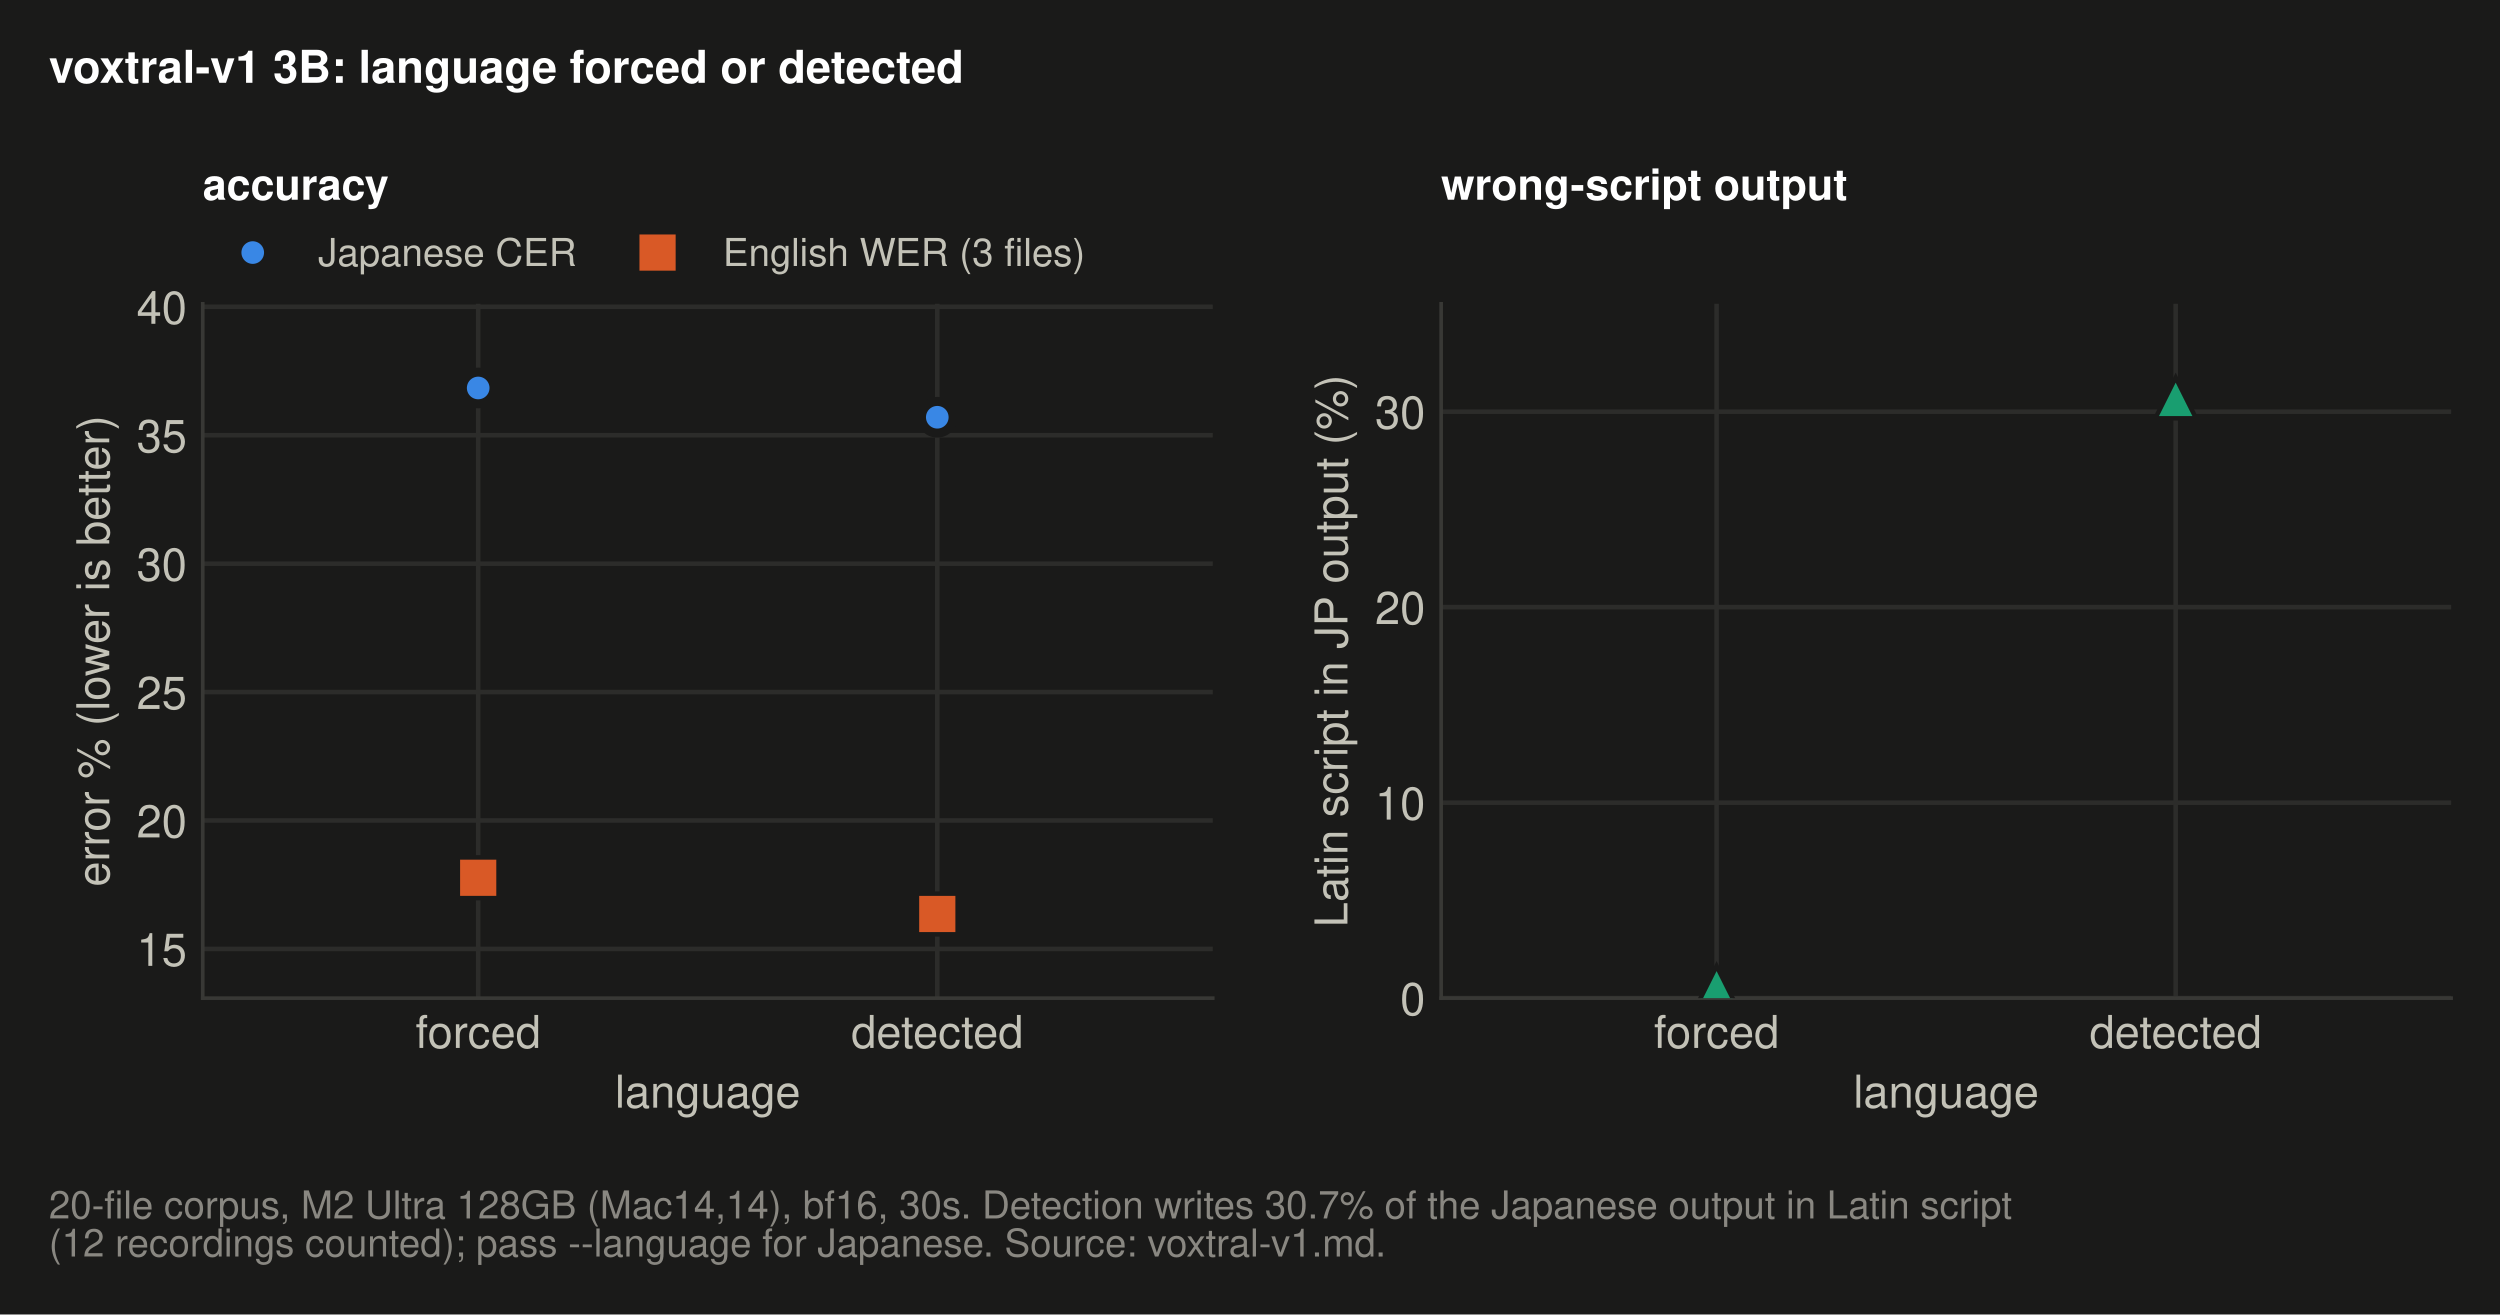
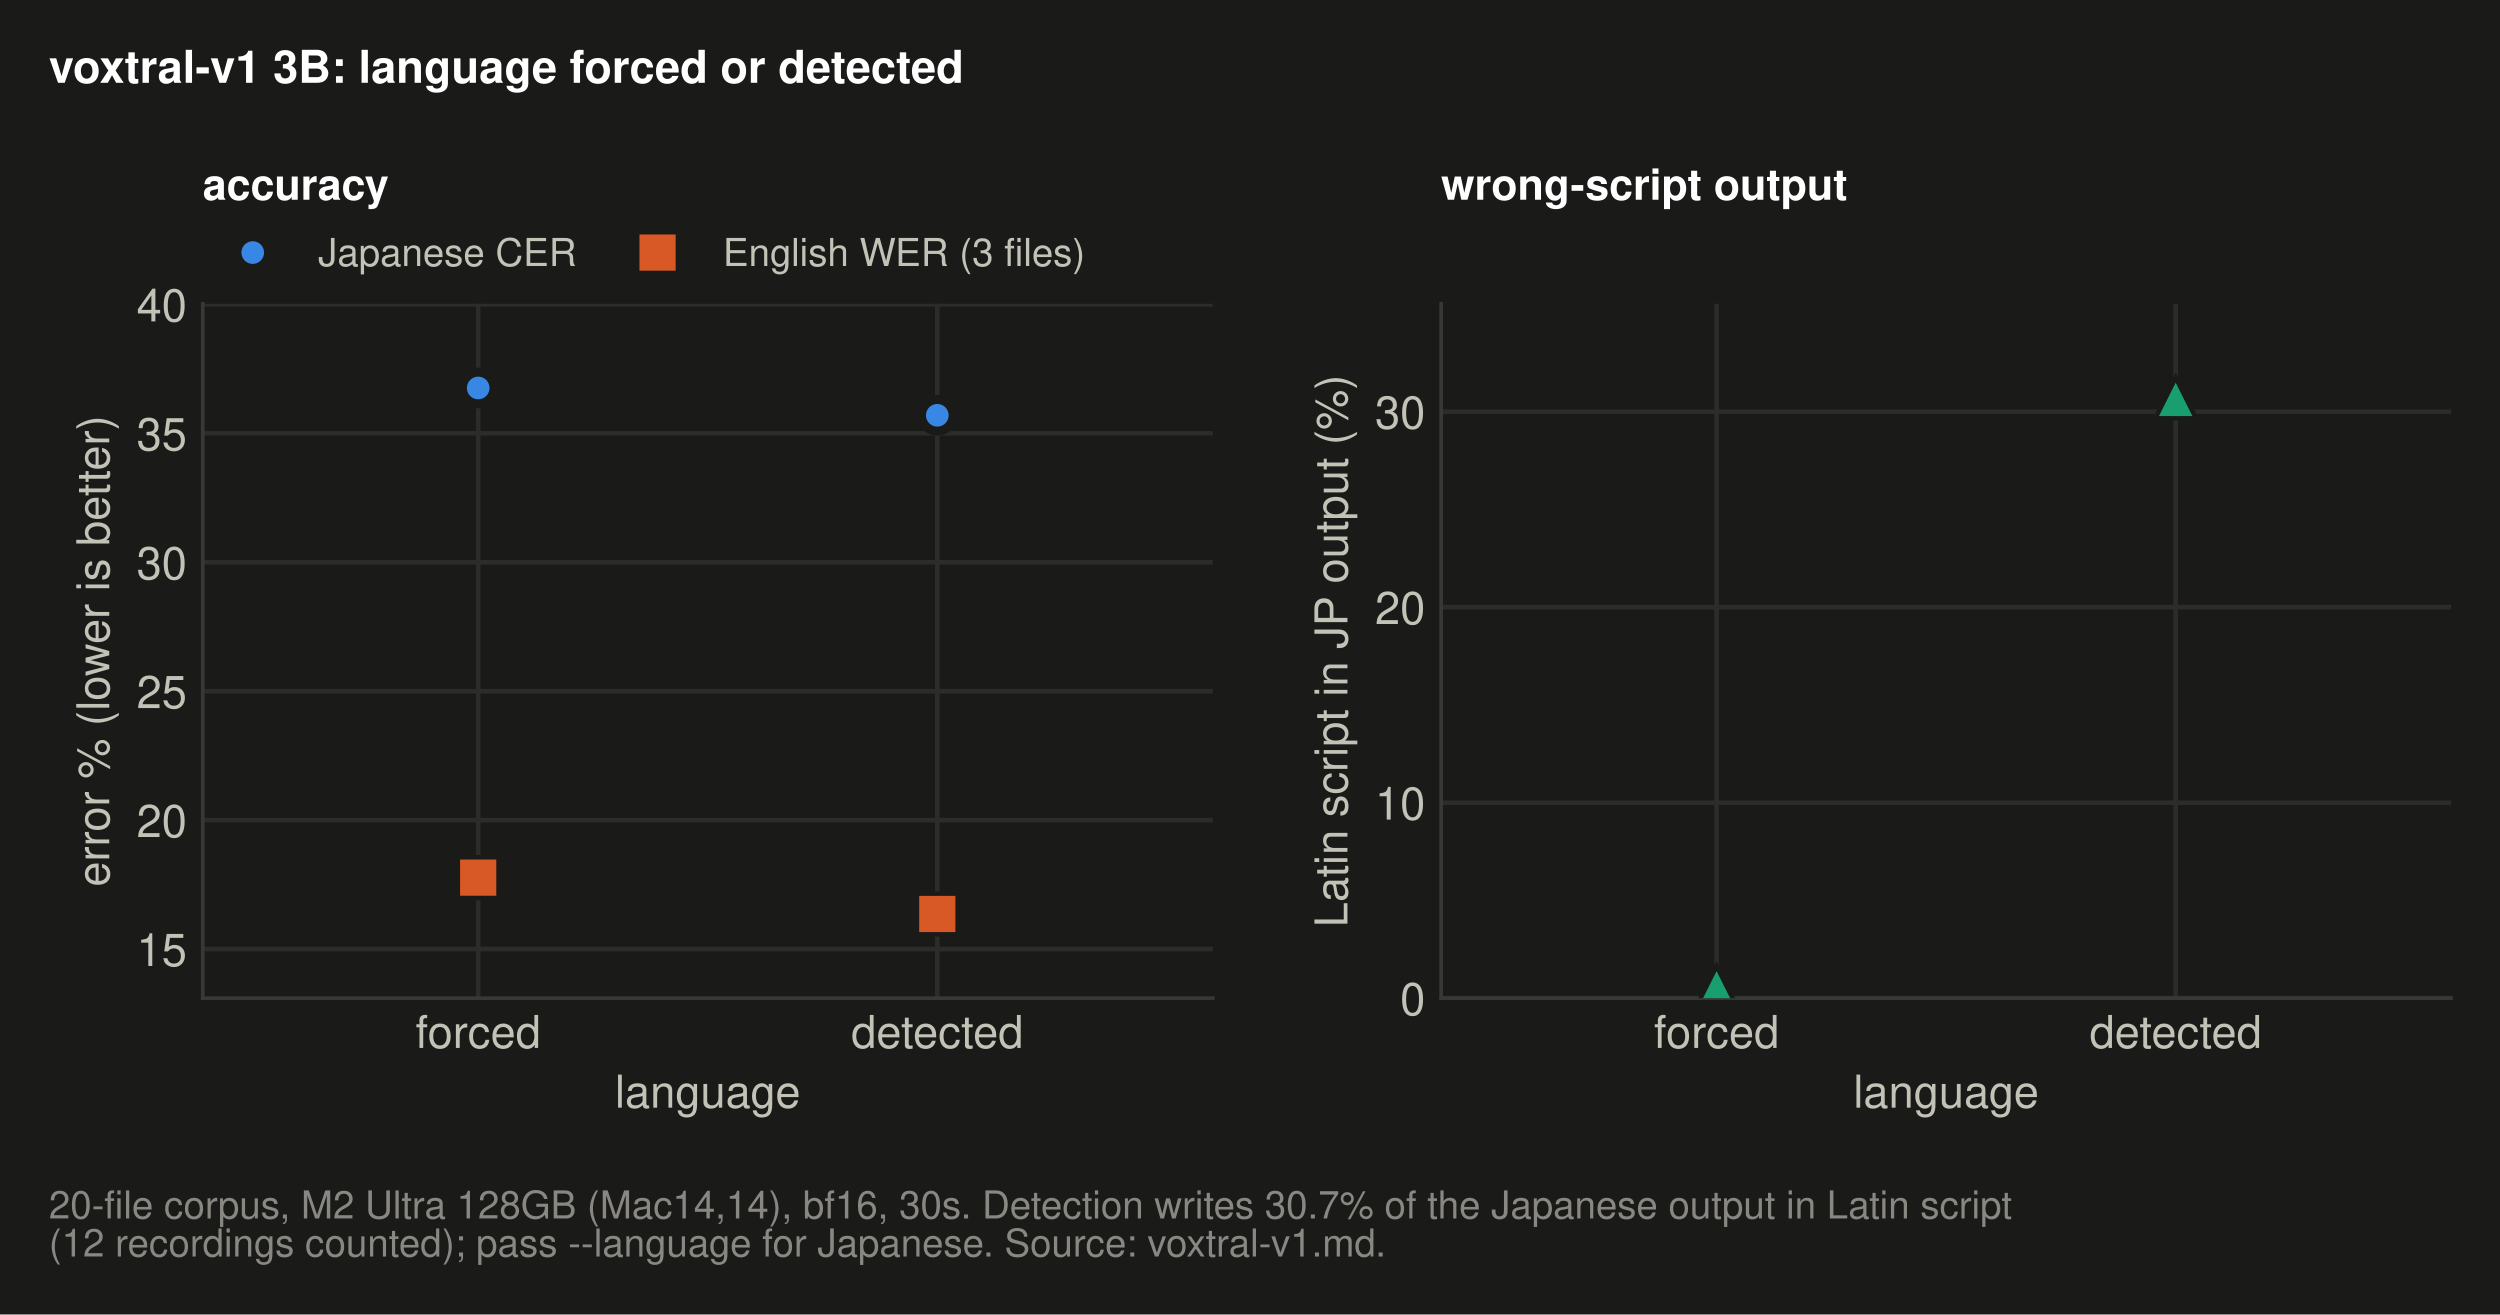
<svg xmlns="http://www.w3.org/2000/svg" xmlns:xlink="http://www.w3.org/1999/xlink" width="552.528pt" height="290.509pt" viewBox="0 0 552.528 290.509" version="1.1">
  <defs>
    <style type="text/css">*{stroke-linejoin: round; stroke-linecap: butt}</style>
  </defs>
  <g id="figure_1">
    <g id="patch_1">
      <path d="M 0 290.509  L 552.528 290.509  L 552.528 0  L 0 0  z " style="fill: #1a1a19" />
    </g>
    <g id="axes_1">
      <g id="patch_2">
        <path d="M 44.808 220.601  L 268.03 220.601  L 268.03 67.145  L 44.808 67.145  z " style="fill: #1a1a19" />
      </g>
      <g id="matplotlib.axis_1">
        <g id="xtick_1">
          <g id="line2d_1">
            <path d="M 105.687 220.601  L 105.687 67.145  " clip-path="url(#pa88bc098c3)" style="fill: none; stroke: #2c2c2a; stroke-linecap: round" />
          </g>
          <g id="line2d_2" />
          <g id="text_1">
            <text style="font-size: 10px; font-family: 'Helvetica', 'Arial', 'DejaVu Sans'; text-anchor: middle; fill: #c3c2b7" x="105.687" y="231.601" transform="rotate(-0 105.6867 231.6008)">forced</text>
          </g>
        </g>
        <g id="xtick_2">
          <g id="line2d_3">
            <path d="M 207.151 220.601  L 207.151 67.145  " clip-path="url(#pa88bc098c3)" style="fill: none; stroke: #2c2c2a; stroke-linecap: round" />
          </g>
          <g id="line2d_4" />
          <g id="text_2">
            <text style="font-size: 10px; font-family: 'Helvetica', 'Arial', 'DejaVu Sans'; text-anchor: middle; fill: #c3c2b7" x="207.151" y="231.601" transform="rotate(-0 207.1511 231.6008)">detected</text>
          </g>
        </g>
        <g id="text_3">
          <text style="font-size: 10px; font-family: 'Helvetica', 'Arial', 'DejaVu Sans'; text-anchor: middle; fill: #c3c2b7" x="156.419" y="244.8" transform="rotate(-0 156.4189 244.8)">language</text>
        </g>
      </g>
      <g id="matplotlib.axis_2">
        <g id="ytick_1">
          <g id="line2d_5">
-             <path d="M 44.808 209.72  L 268.03 209.72  " clip-path="url(#pa88bc098c3)" style="fill: none; stroke: #2c2c2a; stroke-linecap: round" />
+             <path d="M 44.808 209.75  L 268.03 209.75  " clip-path="url(#pa88bc098c3)" style="fill: none; stroke: #2c2c2a; stroke-linecap: round" />
          </g>
          <g id="line2d_6" />
          <g id="text_4">
-             <text style="font-size: 10px; font-family: 'Helvetica', 'Arial', 'DejaVu Sans'; text-anchor: end; fill: #c3c2b7" x="41.308" y="213.47" transform="rotate(-0 41.308 213.4701)">15</text>
+             <text style="font-size: 10px; font-family: 'Helvetica', 'Arial', 'DejaVu Sans'; text-anchor: end; fill: #c3c2b7" x="41.308" y="213.5" transform="rotate(-0 41.308 213.5004)">15</text>
          </g>
        </g>
        <g id="ytick_2">
          <g id="line2d_7">
-             <path d="M 44.808 181.338  L 268.03 181.338  " clip-path="url(#pa88bc098c3)" style="fill: none; stroke: #2c2c2a; stroke-linecap: round" />
+             <path d="M 44.808 181.257  L 268.03 181.257  " clip-path="url(#pa88bc098c3)" style="fill: none; stroke: #2c2c2a; stroke-linecap: round" />
          </g>
          <g id="line2d_8" />
          <g id="text_5">
-             <text style="font-size: 10px; font-family: 'Helvetica', 'Arial', 'DejaVu Sans'; text-anchor: end; fill: #c3c2b7" x="41.308" y="185.088" transform="rotate(-0 41.308 185.0877)">20</text>
+             <text style="font-size: 10px; font-family: 'Helvetica', 'Arial', 'DejaVu Sans'; text-anchor: end; fill: #c3c2b7" x="41.308" y="185.007" transform="rotate(-0 41.308 185.0067)">20</text>
          </g>
        </g>
        <g id="ytick_3">
          <g id="line2d_9">
-             <path d="M 44.808 152.955  L 268.03 152.955  " clip-path="url(#pa88bc098c3)" style="fill: none; stroke: #2c2c2a; stroke-linecap: round" />
+             <path d="M 44.808 152.763  L 268.03 152.763  " clip-path="url(#pa88bc098c3)" style="fill: none; stroke: #2c2c2a; stroke-linecap: round" />
          </g>
          <g id="line2d_10" />
          <g id="text_6">
-             <text style="font-size: 10px; font-family: 'Helvetica', 'Arial', 'DejaVu Sans'; text-anchor: end; fill: #c3c2b7" x="41.308" y="156.705" transform="rotate(-0 41.308 156.7053)">25</text>
+             <text style="font-size: 10px; font-family: 'Helvetica', 'Arial', 'DejaVu Sans'; text-anchor: end; fill: #c3c2b7" x="41.308" y="156.513" transform="rotate(-0 41.308 156.5129)">25</text>
          </g>
        </g>
        <g id="ytick_4">
          <g id="line2d_11">
-             <path d="M 44.808 124.573  L 268.03 124.573  " clip-path="url(#pa88bc098c3)" style="fill: none; stroke: #2c2c2a; stroke-linecap: round" />
+             <path d="M 44.808 124.269  L 268.03 124.269  " clip-path="url(#pa88bc098c3)" style="fill: none; stroke: #2c2c2a; stroke-linecap: round" />
          </g>
          <g id="line2d_12" />
          <g id="text_7">
-             <text style="font-size: 10px; font-family: 'Helvetica', 'Arial', 'DejaVu Sans'; text-anchor: end; fill: #c3c2b7" x="41.308" y="128.323" transform="rotate(-0 41.308 128.3228)">30</text>
+             <text style="font-size: 10px; font-family: 'Helvetica', 'Arial', 'DejaVu Sans'; text-anchor: end; fill: #c3c2b7" x="41.308" y="128.019" transform="rotate(-0 41.308 128.0192)">30</text>
          </g>
        </g>
        <g id="ytick_5">
          <g id="line2d_13">
-             <path d="M 44.808 96.19  L 268.03 96.19  " clip-path="url(#pa88bc098c3)" style="fill: none; stroke: #2c2c2a; stroke-linecap: round" />
+             <path d="M 44.808 95.775  L 268.03 95.775  " clip-path="url(#pa88bc098c3)" style="fill: none; stroke: #2c2c2a; stroke-linecap: round" />
          </g>
          <g id="line2d_14" />
          <g id="text_8">
-             <text style="font-size: 10px; font-family: 'Helvetica', 'Arial', 'DejaVu Sans'; text-anchor: end; fill: #c3c2b7" x="41.308" y="99.94" transform="rotate(-0 41.308 99.94043)">35</text>
+             <text style="font-size: 10px; font-family: 'Helvetica', 'Arial', 'DejaVu Sans'; text-anchor: end; fill: #c3c2b7" x="41.308" y="99.525" transform="rotate(-0 41.308 99.52549)">35</text>
          </g>
        </g>
        <g id="ytick_6">
          <g id="line2d_15">
-             <path d="M 44.808 67.808  L 268.03 67.808  " clip-path="url(#pa88bc098c3)" style="fill: none; stroke: #2c2c2a; stroke-linecap: round" />
+             <path d="M 44.808 67.282  L 268.03 67.282  " clip-path="url(#pa88bc098c3)" style="fill: none; stroke: #2c2c2a; stroke-linecap: round" />
          </g>
          <g id="line2d_16" />
          <g id="text_9">
-             <text style="font-size: 10px; font-family: 'Helvetica', 'Arial', 'DejaVu Sans'; text-anchor: end; fill: #c3c2b7" x="41.308" y="71.558" transform="rotate(-0 41.308 71.55801)">40</text>
+             <text style="font-size: 10px; font-family: 'Helvetica', 'Arial', 'DejaVu Sans'; text-anchor: end; fill: #c3c2b7" x="41.308" y="71.032" transform="rotate(-0 41.308 71.03177)">40</text>
          </g>
        </g>
        <g id="text_10">
          <text style="font-size: 10px; font-family: 'Helvetica', 'Arial', 'DejaVu Sans'; text-anchor: middle; fill: #c3c2b7" x="24.145" y="143.873" transform="rotate(-90 24.1455 143.8729)">error % (lower is better)</text>
        </g>
      </g>
      <g id="patch_3">
        <path d="M 44.808 220.601  L 44.808 67.145  " style="fill: none; stroke: #383835; stroke-width: 0.8; stroke-linejoin: miter; stroke-linecap: square" />
      </g>
      <g id="patch_4">
        <path d="M 44.808 220.601  L 268.03 220.601  " style="fill: none; stroke: #383835; stroke-width: 0.8; stroke-linejoin: miter; stroke-linecap: square" />
      </g>
      <g id="line2d_17">
        <defs>
          <path id="m3d7b4c0e3e" d="M 0 3.5  C 0.928 3.5 1.819 3.131 2.475 2.475  C 3.131 1.819 3.5 0.928 3.5 0  C 3.5 -0.928 3.131 -1.819 2.475 -2.475  C 1.819 -3.131 0.928 -3.5 0 -3.5  C -0.928 -3.5 -1.819 -3.131 -2.475 -2.475  C -3.131 -1.819 -3.5 -0.928 -3.5 0  C -3.5 0.928 -3.131 1.819 -2.475 2.475  C -1.819 3.131 -0.928 3.5 0 3.5  z " style="stroke: #1a1a19; stroke-width: 2" />
        </defs>
        <g clip-path="url(#pa88bc098c3)">
          <use xlink:href="#m3d7b4c0e3e" x="105.687" y="85.746" style="fill: #3987e5; stroke: #1a1a19; stroke-width: 2" />
-           <use xlink:href="#m3d7b4c0e3e" x="207.151" y="92.217" style="fill: #3987e5; stroke: #1a1a19; stroke-width: 2" />
+           <use xlink:href="#m3d7b4c0e3e" x="207.151" y="91.786" style="fill: #3987e5; stroke: #1a1a19; stroke-width: 2" />
        </g>
      </g>
      <g id="line2d_18">
        <defs>
          <path id="m81e0faa51b" d="M -4.5 4.5  L 4.5 4.5  L 4.5 -4.5  L -4.5 -4.5  z " style="stroke: #1a1a19; stroke-linejoin: miter" />
        </defs>
        <g clip-path="url(#pa88bc098c3)">
-           <use xlink:href="#m81e0faa51b" x="105.687" y="193.996" style="fill: #d95926; stroke: #1a1a19; stroke-linejoin: miter" />
+           <use xlink:href="#m81e0faa51b" x="105.687" y="193.965" style="fill: #d95926; stroke: #1a1a19; stroke-linejoin: miter" />
          <use xlink:href="#m81e0faa51b" x="207.151" y="202" style="fill: #d95926; stroke: #1a1a19; stroke-linejoin: miter" />
        </g>
      </g>
      <g id="text_11">
        <text style="font-weight: 700; font-size: 9.5px; font-family: 'Helvetica', 'Arial', 'DejaVu Sans'; text-anchor: start; fill: #ffffff" x="44.808" y="44.145" transform="rotate(-0 44.808 44.145)">accuracy</text>
      </g>
      <g id="legend_1">
        <g id="line2d_19">
          <g>
            <use xlink:href="#m3d7b4c0e3e" x="55.858" y="55.82" style="fill: #3987e5; stroke: #1a1a19; stroke-width: 2" />
          </g>
        </g>
        <g id="text_12">
          <text style="font-size: 8.5px; font-family: 'Helvetica', 'Arial', 'DejaVu Sans'; text-anchor: start; fill: #c3c2b7" x="70.308" y="58.795" transform="rotate(-0 70.308 58.79526)">Japanese CER</text>
        </g>
        <g id="line2d_20">
          <g>
            <use xlink:href="#m81e0faa51b" x="145.327" y="55.82" style="fill: #d95926; stroke: #1a1a19; stroke-linejoin: miter" />
          </g>
        </g>
        <g id="text_13">
          <text style="font-size: 8.5px; font-family: 'Helvetica', 'Arial', 'DejaVu Sans'; text-anchor: start; fill: #c3c2b7" x="159.777" y="58.795" transform="rotate(-0 159.7771 58.79526)">English WER (3 files)</text>
        </g>
      </g>
    </g>
    <g id="axes_2">
      <g id="patch_5">
        <path d="M 318.506 220.601  L 541.728 220.601  L 541.728 67.145  L 318.506 67.145  z " style="fill: #1a1a19" />
      </g>
      <g id="matplotlib.axis_3">
        <g id="xtick_3">
          <g id="line2d_21">
            <path d="M 379.385 220.601  L 379.385 67.145  " clip-path="url(#pdbbbc8fa96)" style="fill: none; stroke: #2c2c2a; stroke-linecap: round" />
          </g>
          <g id="line2d_22" />
          <g id="text_14">
            <text style="font-size: 10px; font-family: 'Helvetica', 'Arial', 'DejaVu Sans'; text-anchor: middle; fill: #c3c2b7" x="379.385" y="231.601" transform="rotate(-0 379.3849 231.6008)">forced</text>
          </g>
        </g>
        <g id="xtick_4">
          <g id="line2d_23">
            <path d="M 480.849 220.601  L 480.849 67.145  " clip-path="url(#pdbbbc8fa96)" style="fill: none; stroke: #2c2c2a; stroke-linecap: round" />
          </g>
          <g id="line2d_24" />
          <g id="text_15">
            <text style="font-size: 10px; font-family: 'Helvetica', 'Arial', 'DejaVu Sans'; text-anchor: middle; fill: #c3c2b7" x="480.849" y="231.601" transform="rotate(-0 480.8493 231.6008)">detected</text>
          </g>
        </g>
        <g id="text_16">
          <text style="font-size: 10px; font-family: 'Helvetica', 'Arial', 'DejaVu Sans'; text-anchor: middle; fill: #c3c2b7" x="430.117" y="244.8" transform="rotate(-0 430.1171 244.8)">language</text>
        </g>
      </g>
      <g id="matplotlib.axis_4">
        <g id="ytick_7">
          <g id="line2d_25">
            <path d="M 318.506 220.601  L 541.728 220.601  " clip-path="url(#pdbbbc8fa96)" style="fill: none; stroke: #2c2c2a; stroke-linecap: round" />
          </g>
          <g id="line2d_26" />
          <g id="text_17">
            <text style="font-size: 10px; font-family: 'Helvetica', 'Arial', 'DejaVu Sans'; text-anchor: end; fill: #c3c2b7" x="315.006" y="224.351" transform="rotate(-0 315.0062 224.3508)">0</text>
          </g>
        </g>
        <g id="ytick_8">
          <g id="line2d_27">
            <path d="M 318.506 177.393  L 541.728 177.393  " clip-path="url(#pdbbbc8fa96)" style="fill: none; stroke: #2c2c2a; stroke-linecap: round" />
          </g>
          <g id="line2d_28" />
          <g id="text_18">
            <text style="font-size: 10px; font-family: 'Helvetica', 'Arial', 'DejaVu Sans'; text-anchor: end; fill: #c3c2b7" x="315.006" y="181.143" transform="rotate(-0 315.0062 181.1433)">10</text>
          </g>
        </g>
        <g id="ytick_9">
          <g id="line2d_29">
            <path d="M 318.506 134.186  L 541.728 134.186  " clip-path="url(#pdbbbc8fa96)" style="fill: none; stroke: #2c2c2a; stroke-linecap: round" />
          </g>
          <g id="line2d_30" />
          <g id="text_19">
            <text style="font-size: 10px; font-family: 'Helvetica', 'Arial', 'DejaVu Sans'; text-anchor: end; fill: #c3c2b7" x="315.006" y="137.936" transform="rotate(-0 315.0062 137.9358)">20</text>
          </g>
        </g>
        <g id="ytick_10">
          <g id="line2d_31">
            <path d="M 318.506 90.978  L 541.728 90.978  " clip-path="url(#pdbbbc8fa96)" style="fill: none; stroke: #2c2c2a; stroke-linecap: round" />
          </g>
          <g id="line2d_32" />
          <g id="text_20">
            <text style="font-size: 10px; font-family: 'Helvetica', 'Arial', 'DejaVu Sans'; text-anchor: end; fill: #c3c2b7" x="315.006" y="94.728" transform="rotate(-0 315.0062 94.72826)">30</text>
          </g>
        </g>
        <g id="text_21">
          <text style="font-size: 10px; font-family: 'Helvetica', 'Arial', 'DejaVu Sans'; text-anchor: middle; fill: #c3c2b7" x="297.8" y="143.873" transform="rotate(-90 297.7999 143.8729)">Latin script in JP output (%)</text>
        </g>
      </g>
      <g id="patch_6">
        <path d="M 318.506 220.601  L 318.506 67.145  " style="fill: none; stroke: #383835; stroke-width: 0.8; stroke-linejoin: miter; stroke-linecap: square" />
      </g>
      <g id="patch_7">
        <path d="M 318.506 220.601  L 541.728 220.601  " style="fill: none; stroke: #383835; stroke-width: 0.8; stroke-linejoin: miter; stroke-linecap: square" />
      </g>
      <g id="line2d_33">
        <defs>
          <path id="m14c831bd54" d="M 0 -4.5  L -4.5 4.5  L 4.5 4.5  z " style="stroke: #1a1a19; stroke-linejoin: miter" />
        </defs>
        <g clip-path="url(#pdbbbc8fa96)">
          <use xlink:href="#m14c831bd54" x="379.385" y="218.008" style="fill: #199e70; stroke: #1a1a19; stroke-linejoin: miter" />
          <use xlink:href="#m14c831bd54" x="480.849" y="87.954" style="fill: #199e70; stroke: #1a1a19; stroke-linejoin: miter" />
        </g>
      </g>
      <g id="text_22">
        <text style="font-weight: 700; font-size: 9.5px; font-family: 'Helvetica', 'Arial', 'DejaVu Sans'; text-anchor: start; fill: #ffffff" x="318.506" y="44.145" transform="rotate(-0 318.5062 44.145)">wrong-script output</text>
      </g>
    </g>
    <g id="text_23">
      <text style="font-weight: 700; font-size: 10px; font-family: 'Helvetica', 'Arial', 'DejaVu Sans'; text-anchor: start; fill: #ffffff" x="10.8" y="18.3" transform="rotate(-0 10.8 18.3)">voxtral-v1 3B: language forced or detected</text>
    </g>
    <g id="text_24">
      <text style="font-size: 8.5px; font-family: 'Helvetica', 'Arial', 'DejaVu Sans'; fill: #898781" transform="translate(10.8 269.3016)">20-file corpus, M2 Ultra 128GB (Mac14,14), bf16, 30s. Detection writes 30.7% of the Japanese output in Latin script</text>
      <text style="font-size: 8.5px; font-family: 'Helvetica', 'Arial', 'DejaVu Sans'; fill: #898781" transform="translate(10.8 277.7015)">(12 recordings counted); pass --language for Japanese. Source: voxtral-v1.md.</text>
    </g>
  </g>
  <defs>
    <clipPath id="pa88bc098c3">
      <rect x="44.808" y="67.145" width="223.222" height="153.456" />
    </clipPath>
    <clipPath id="pdbbbc8fa96">
      <rect x="318.506" y="67.145" width="223.222" height="153.456" />
    </clipPath>
  </defs>
</svg>
